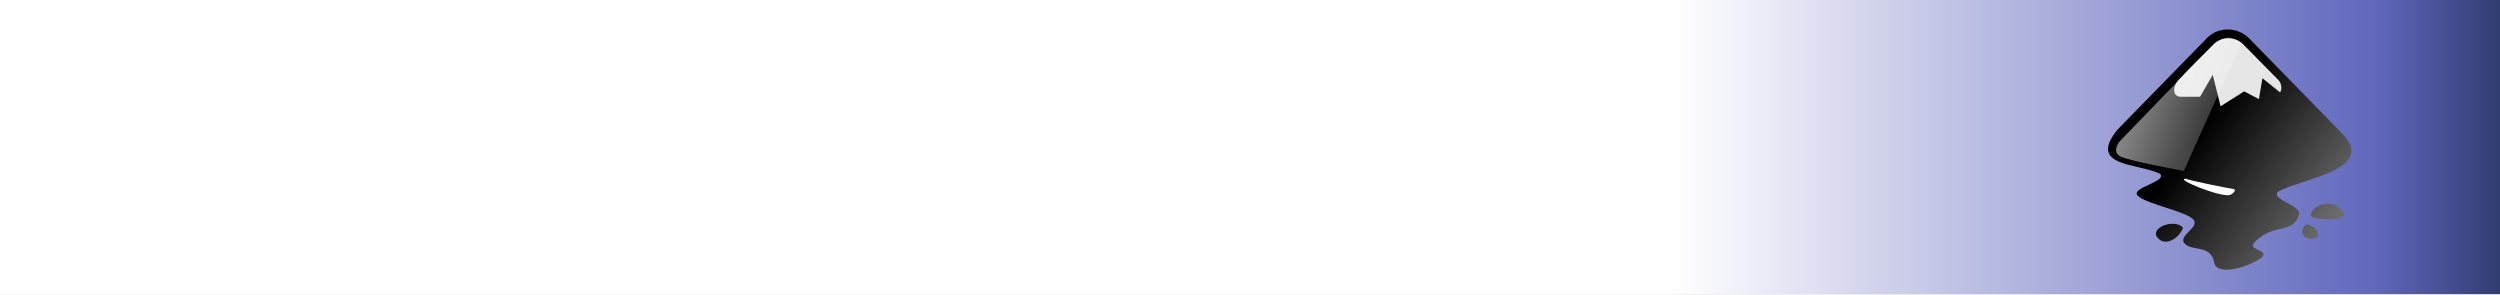
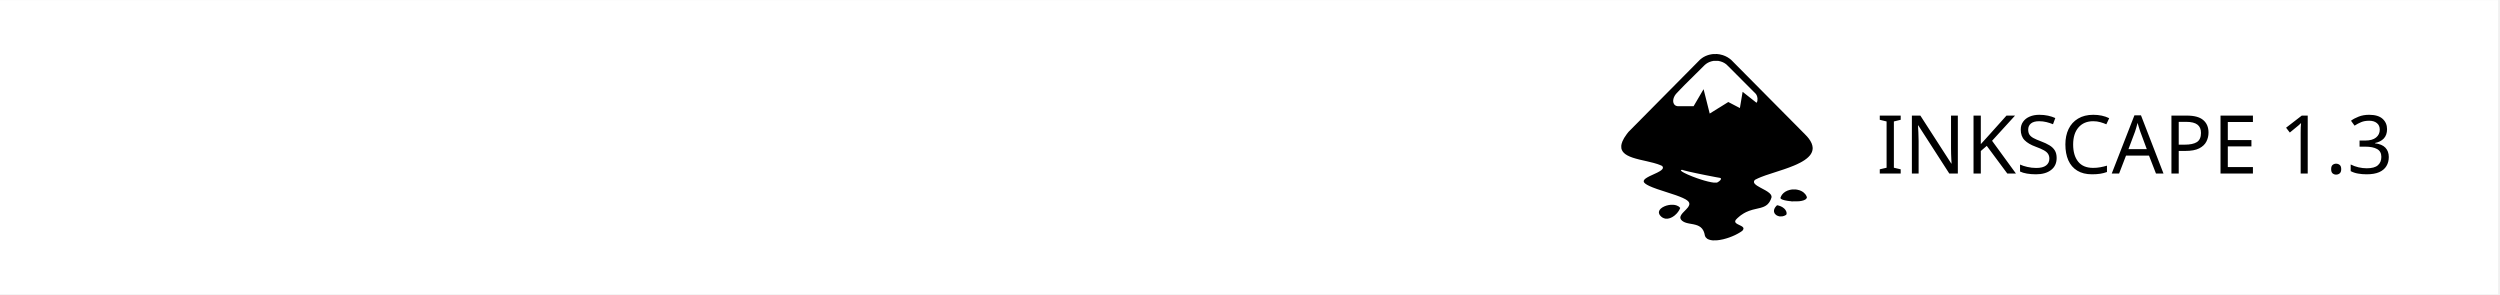
- <svg xmlns="http://www.w3.org/2000/svg" xmlns:xlink="http://www.w3.org/1999/xlink" width="493" height="58" id="svg2" version="1.1">
-   <defs id="defs4">
-     <linearGradient id="linearGradient3604">
-       <stop style="stop-color:#313c71;stop-opacity:1" offset="0" id="stop3606" />
-       <stop id="stop3612" offset="0.151" style="stop-color:#6168bd;stop-opacity:1" />
-       <stop style="stop-color:#ffffff;stop-opacity:1" offset="1" id="stop3608" />
-     </linearGradient>
-     <linearGradient xlink:href="#linearGradient3604" id="linearGradient3610" x1="150" y1="1020.918" x2="100.406" y2="1020.918" gradientUnits="userSpaceOnUse" gradientTransform="matrix(3.286667,0,0,1.017544,0,-18.46252)" />
-     <linearGradient id="WhiteTransparent-7" gradientUnits="userSpaceOnUse">
-       <stop style="stop-color:white;stop-opacity:1" offset="0" id="stop7606-11" />
-       <stop style="stop-color:white;stop-opacity:0" offset="1" id="stop7608-5" />
-     </linearGradient>
-     <linearGradient xlink:href="#linearGradient8005" id="linearGradient8007" x1="163.785" y1="277.659" x2="107.796" y2="236.455" gradientUnits="userSpaceOnUse" />
-     <linearGradient id="linearGradient8005">
-       <stop style="stop-color:#7d7d7d;stop-opacity:1" offset="0" id="stop8001" />
-       <stop style="stop-color:#000000;stop-opacity:1" offset="1" id="stop8003" />
-     </linearGradient>
-     <linearGradient xlink:href="#WhiteTransparent-7" id="linearGradient8017" x1="39.809" y1="207.08" x2="130.899" y2="240.043" gradientUnits="userSpaceOnUse" />
-   </defs>
+ <svg xmlns="http://www.w3.org/2000/svg" width="493" height="58" id="svg2" version="1.1">
+   <defs id="defs4" />
  <g id="layer1" transform="translate(0,-994.3622)">
-     <rect style="fill:url(#linearGradient3610);fill-opacity:1;stroke:none" id="rect2830" width="493" height="58" x="0" y="994.362" />
-     <g transform="matrix(0.5303099,0,0,0.5303099,377.5687,893.7737)" id="g2092" style="display:inline;fill:#000000">
-       <path style="fill:url(#linearGradient8007);fill-opacity:1;stroke-width:0.249" id="path2313" d="m 108.824,203.712 -33.413,34.192 c -11.289,13.981 7.683,12.354 15.816,16.381 2.917,2.982 -11.182,5.183 -8.265,8.168 2.917,2.982 17.642,5.745 20.564,8.728 2.917,2.982 -5.972,6.146 -3.054,9.128 2.917,2.982 9.665,0.157 10.929,7.041 0.9,4.92 12.16,2.114 17.667,-1.915 2.917,-2.985 -5.581,-2.704 -2.664,-5.686 7.255,-7.419 14.01,-2.696 16.493,-10.13 1.226,-3.674 -10.68,-5.663 -7.758,-8.646 8.394,-4.902 37.408,-8.093 23.641,-21.86 l -34.634,-35.4 c -4.236,-4.067 -11.304,-4.111 -15.321,0 z m 38.38,65.906 c 0,1.696 12.498,2.808 12.498,-0.4 -1.781,-5.153 -11.021,-4.805 -12.498,0.4 z m -56.3,9.014 c 2.96,2.559 7.531,-0.637 8.902,-4.208 -2.868,-3.81 -13.603,0.137 -8.902,4.208 z M 145.637,273.103 c -3.815,3.422 0.428,6.895 4.188,4.683 0.838,-0.851 -0.022,-3.833 -4.188,-4.683 z" />
-       <path style="fill:#ffffff;fill-opacity:1;stroke-width:0.249" id="path2315" d="m 100.828,256.135 c 0.893,0.555 14.398,3.298 17.699,3.845 1.144,0.241 0.333,1.42 -1.244,2.216 -3.557,0.945 -20.808,-6.061 -16.455,-6.061 z" />
-       <path style="fill:#e6e6e6;fill-opacity:1;stroke-width:0.249" id="path2317" d="m 122.125,206.11 13.22,13.426 c 1.254,1.281 1.236,3.763 0.535,4.477 l -6.564,-5.25 -1.291,7.775 -5.484,-2.895 -8.782,5.549 -2.908,-11.697 -4.718,8.163 h -7.213 c -2.94,0 -3.286,-3.731 -0.614,-6.402 4.666,-5.037 10.021,-10.17 12.931,-13.145 2.925,-2.99 8.021,-2.905 10.889,0 z" />
-       <path style="fill:url(#linearGradient8017);fill-opacity:1;stroke:none;stroke-width:0.863px;stroke-linecap:butt;stroke-linejoin:miter;stroke-opacity:1" d="m 111.365,205.904 -35.1,36.32 c 0,0 -3.052,3.663 0,5.494 3.052,1.831 23.807,5.494 23.807,5.494 l 21.365,-47.308 c 0,0 -2.747,-2.747 -5.494,-2.136 -2.747,0.61 -4.578,2.136 -4.578,2.136 z" id="path8009" />
-     </g>
+     <rect style="fill:#ffffff;fill-opacity:1;stroke:none" id="rect2830" width="493" height="58" x="-0.367" y="994.391" />
+     <path style="fill:#000000;stroke-width:0.02" d="m 337.566,1041.737 -0.201,-0.029 -0.184,-0.051 -0.184,-0.051 -0.17,-0.082 -0.17,-0.082 -0.155,-0.152 -0.155,-0.152 -0.064,-0.13 -0.064,-0.13 -0.061,-0.265 -0.061,-0.265 -0.053,-0.154 -0.053,-0.154 -0.069,-0.144 -0.069,-0.144 -0.105,-0.154 -0.105,-0.154 -0.145,-0.141 -0.145,-0.141 -0.14,-0.092 -0.14,-0.092 -0.142,-0.07 -0.142,-0.07 -0.18,-0.063 -0.18,-0.063 -0.235,-0.058 -0.235,-0.058 -0.455,-0.083 -0.455,-0.082 -0.212,-0.049 -0.212,-0.049 -0.162,-0.053 -0.162,-0.053 -0.131,-0.058 -0.131,-0.058 -0.165,-0.108 -0.165,-0.108 -0.106,-0.115 -0.107,-0.115 -0.056,-0.116 -0.056,-0.116 -0.013,-0.097 -0.013,-0.097 0.024,-0.116 0.024,-0.116 0.069,-0.14 0.069,-0.14 0.131,-0.172 0.131,-0.172 0.36,-0.373 0.36,-0.373 0.174,-0.2 0.174,-0.2 0.08,-0.133 0.08,-0.133 0.043,-0.113 0.043,-0.113 0.013,-0.098 0.013,-0.098 -0.033,-0.128 -0.033,-0.128 -0.062,-0.095 -0.062,-0.095 -0.125,-0.114 -0.125,-0.114 -0.169,-0.109 -0.169,-0.109 -0.266,-0.133 -0.266,-0.134 -0.3,-0.125 -0.3,-0.125 -0.377,-0.141 -0.377,-0.141 -1.84,-0.604 -1.84,-0.604 -0.445,-0.165 -0.445,-0.165 -0.324,-0.138 -0.324,-0.138 -0.233,-0.12 -0.233,-0.12 -0.172,-0.113 -0.172,-0.113 -0.124,-0.122 -0.124,-0.122 -0.035,-0.104 -0.035,-0.104 0.014,-0.074 0.014,-0.074 0.053,-0.096 0.053,-0.096 0.122,-0.112 0.122,-0.112 0.162,-0.104 0.162,-0.104 0.224,-0.122 0.224,-0.122 0.75,-0.348 0.75,-0.348 0.229,-0.124 0.229,-0.124 0.169,-0.111 0.169,-0.111 0.121,-0.117 0.121,-0.117 0.049,-0.103 0.049,-0.103 2e-4,-0.076 2e-4,-0.076 -0.031,-0.073 -0.031,-0.073 -0.049,-0.064 -0.049,-0.064 -0.218,-0.094 -0.218,-0.094 -0.239,-0.088 -0.239,-0.088 -0.367,-0.11 -0.367,-0.11 -0.647,-0.158 -0.647,-0.158 -0.752,-0.172 -0.752,-0.172 -0.372,-0.098 -0.372,-0.098 -0.301,-0.092 -0.301,-0.092 -0.293,-0.111 -0.293,-0.111 -0.246,-0.119 -0.246,-0.119 -0.213,-0.137 -0.213,-0.137 -0.175,-0.166 -0.175,-0.166 -0.088,-0.121 -0.088,-0.122 -0.071,-0.148 -0.071,-0.148 -0.033,-0.12 -0.033,-0.12 -0.01,-0.249 -0.01,-0.249 0.033,-0.19 0.033,-0.19 0.084,-0.25 0.084,-0.249 0.168,-0.332 0.168,-0.332 0.262,-0.387 0.262,-0.387 0.174,-0.22 0.174,-0.219 7.052,-7.121 7.052,-7.121 0.184,-0.146 0.184,-0.146 0.172,-0.111 0.172,-0.111 0.198,-0.1 0.198,-0.1 0.206,-0.079 0.206,-0.079 0.182,-0.052 0.182,-0.052 0.273,-0.052 0.273,-0.052 0.447,-0.01 0.447,-0.01 0.271,0.034 0.271,0.034 0.307,0.077 0.307,0.077 0.235,0.091 0.235,0.09 0.219,0.111 0.219,0.111 0.21,0.138 0.21,0.138 0.16,0.126 0.16,0.126 7.258,7.32 7.258,7.32 0.234,0.243 0.234,0.244 0.171,0.21 0.171,0.209 0.152,0.227 0.152,0.227 0.117,0.229 0.117,0.229 0.072,0.223 0.072,0.223 0.03,0.2 0.03,0.2 2.1e-4,0.113 2e-4,0.113 -0.022,0.154 -0.022,0.154 -0.05,0.17 -0.05,0.17 -0.092,0.181 -0.092,0.181 -0.101,0.144 -0.101,0.144 -0.156,0.168 -0.156,0.168 -0.152,0.135 -0.152,0.135 -0.222,0.165 -0.222,0.165 -0.222,0.139 -0.222,0.139 -0.187,0.104 -0.187,0.104 -0.345,0.171 -0.345,0.171 -0.297,0.13 -0.297,0.13 -0.475,0.186 -0.475,0.186 -0.485,0.174 -0.485,0.173 -1.84,0.603 -1.84,0.604 -0.442,0.164 -0.442,0.164 -0.286,0.121 -0.286,0.121 -0.292,0.143 -0.292,0.143 -0.079,0.077 -0.079,0.077 -0.038,0.083 -0.038,0.083 -3.4e-4,0.111 -3.4e-4,0.111 0.052,0.103 0.052,0.103 0.115,0.116 0.115,0.116 0.142,0.104 0.142,0.104 0.303,0.177 0.303,0.177 0.516,0.279 0.516,0.279 0.191,0.117 0.191,0.117 0.196,0.145 0.196,0.145 0.134,0.143 0.134,0.143 0.073,0.145 0.073,0.145 0.01,0.127 0.01,0.127 -0.072,0.214 -0.072,0.214 -0.102,0.201 -0.102,0.201 -0.073,0.114 -0.073,0.114 -0.136,0.16 -0.136,0.16 -0.139,0.112 -0.139,0.112 -0.12,0.076 -0.12,0.076 -0.183,0.085 -0.183,0.085 -0.244,0.08 -0.244,0.08 -0.423,0.101 -0.423,0.101 -0.384,0.092 -0.384,0.092 -0.344,0.11 -0.344,0.11 -0.3,0.127 -0.3,0.127 -0.226,0.122 -0.226,0.122 -0.283,0.186 -0.283,0.186 -0.141,0.112 -0.141,0.113 -0.194,0.168 -0.194,0.168 -0.152,0.157 -0.152,0.157 -0.055,0.093 -0.055,0.093 -0.019,0.084 -0.019,0.084 0.024,0.085 0.024,0.085 0.079,0.089 0.079,0.089 0.126,0.082 0.126,0.082 0.379,0.188 0.379,0.188 0.119,0.079 0.119,0.079 0.071,0.081 0.071,0.081 0.025,0.087 0.025,0.087 -0.015,0.066 -0.015,0.067 -0.046,0.089 -0.046,0.09 -0.072,0.083 -0.072,0.083 -0.208,0.139 -0.208,0.139 -0.225,0.131 -0.225,0.131 -0.27,0.14 -0.27,0.14 -0.283,0.124 -0.283,0.124 -0.281,0.108 -0.281,0.108 -0.273,0.091 -0.273,0.089 -0.326,0.09 -0.326,0.089 -0.344,0.068 -0.344,0.067 -0.253,0.033 -0.253,0.033 -0.425,0.01 -0.425,0.01 -0.201,-0.029 z m 1.121,-11.424 0.091,-0.047 0.121,-0.08 0.121,-0.08 0.129,-0.121 0.129,-0.121 0.05,-0.098 0.05,-0.098 -0.012,-0.065 -0.012,-0.065 -0.035,-0.031 -0.035,-0.031 -0.052,-0.019 -0.052,-0.019 -0.413,-0.073 -0.413,-0.073 -1.072,-0.209 -1.072,-0.209 -0.819,-0.169 -0.819,-0.169 -0.779,-0.17 -0.779,-0.17 -0.468,-0.117 -0.468,-0.117 -0.159,-0.053 -0.159,-0.053 -0.119,0.01 -0.119,0.01 -0.025,0.034 -0.025,0.034 0.011,0.04 0.011,0.04 0.101,0.087 0.101,0.087 0.209,0.123 0.209,0.123 0.37,0.177 0.37,0.177 0.46,0.191 0.46,0.191 0.44,0.163 0.44,0.163 0.412,0.137 0.412,0.137 0.286,0.088 0.286,0.088 0.374,0.1 0.374,0.1 0.324,0.07 0.324,0.07 0.263,0.04 0.263,0.04 h 0.313 0.313 z m 0.359,-14.727 1.764,-1.101 h 0.011 0.011 l 1.133,0.591 1.133,0.591 0.006,-0.01 0.006,-0.01 0.265,-1.578 0.265,-1.578 v -0.014 -0.014 l 1.369,1.081 1.369,1.081 0.047,-0.058 0.047,-0.058 0.043,-0.12 0.043,-0.12 0.01,-0.259 0.01,-0.26 -0.034,-0.179 -0.034,-0.179 -0.059,-0.15 -0.059,-0.15 -0.08,-0.118 -0.08,-0.118 -2.706,-2.713 -2.706,-2.713 -0.213,-0.203 -0.213,-0.203 -0.182,-0.122 -0.182,-0.122 -0.189,-0.093 -0.189,-0.094 -0.209,-0.069 -0.209,-0.069 -0.198,-0.044 -0.198,-0.044 h -0.465 -0.465 l -0.205,0.044 -0.205,0.044 -0.208,0.071 -0.208,0.071 -0.164,0.081 -0.164,0.081 -0.142,0.09 -0.142,0.091 -0.142,0.115 -0.142,0.115 -1.972,1.953 -1.973,1.953 -0.456,0.469 -0.456,0.469 -0.353,0.371 -0.353,0.371 -0.093,0.108 -0.093,0.108 -0.095,0.14 -0.095,0.14 -0.077,0.16 -0.077,0.16 -0.051,0.16 -0.051,0.16 -0.023,0.19 -0.023,0.19 0.021,0.15 0.021,0.15 0.023,0.07 0.023,0.07 0.058,0.113 0.058,0.114 0.101,0.1 0.101,0.1 0.127,0.059 0.127,0.059 0.107,0.022 0.107,0.022 h 1.582 1.582 l 0.969,-1.657 0.969,-1.657 0.014,-0.01 0.014,-0.01 0.561,2.229 0.561,2.23 0.041,0.165 0.041,0.165 0.063,-0.037 0.063,-0.037 1.764,-1.101 z m -10.766,21.852 -0.144,-0.035 -0.149,-0.07 -0.149,-0.07 -0.126,-0.094 -0.126,-0.094 -0.124,-0.133 -0.124,-0.133 -0.068,-0.12 -0.068,-0.12 -0.031,-0.119 -0.031,-0.119 2.4e-4,-0.091 2.4e-4,-0.09 0.027,-0.1 0.027,-0.1 0.053,-0.103 0.053,-0.103 0.101,-0.119 0.101,-0.119 0.175,-0.13 0.175,-0.13 0.195,-0.1 0.195,-0.1 0.197,-0.072 0.197,-0.072 0.207,-0.05 0.207,-0.05 0.229,-0.03 0.229,-0.029 h 0.216 0.216 l 0.182,0.022 0.182,0.022 0.172,0.048 0.172,0.048 0.188,0.093 0.188,0.092 0.152,0.141 0.152,0.141 -0.011,0.057 -0.011,0.056 -0.093,0.183 -0.093,0.183 -0.092,0.141 -0.092,0.141 -0.127,0.16 -0.127,0.16 -0.199,0.191 -0.199,0.191 -0.091,0.071 -0.091,0.071 -0.152,0.1 -0.152,0.1 -0.152,0.076 -0.152,0.075 -0.131,0.049 -0.131,0.049 -0.172,0.038 -0.172,0.038 h -0.233 -0.233 l -0.144,-0.035 z m 22.562,-0.428 -0.111,-0.026 -0.081,-0.026 -0.081,-0.026 -0.141,-0.072 -0.141,-0.072 -0.134,-0.124 -0.134,-0.124 -0.062,-0.115 -0.062,-0.115 -0.032,-0.108 -0.032,-0.108 v -0.132 -0.132 l 0.031,-0.119 0.031,-0.119 0.06,-0.128 0.06,-0.128 0.073,-0.102 0.073,-0.102 0.107,-0.121 0.107,-0.121 0.05,-0.027 0.05,-0.027 0.148,0.035 0.148,0.035 0.172,0.059 0.172,0.059 0.162,0.08 0.162,0.08 0.091,0.061 0.091,0.06 0.129,0.102 0.129,0.102 0.11,0.13 0.11,0.13 0.09,0.179 0.09,0.18 0.024,0.145 0.024,0.145 -0.024,0.115 -0.024,0.115 -0.036,0.05 -0.036,0.05 -0.192,0.094 -0.192,0.094 -0.162,0.043 -0.162,0.043 -0.273,0.01 -0.273,0.01 z m 2.336,-2.967 -0.202,-0.017 -0.253,-0.032 -0.253,-0.032 -0.257,-0.049 -0.257,-0.049 -0.208,-0.061 -0.208,-0.061 -0.142,-0.067 -0.142,-0.067 -0.065,-0.063 -0.065,-0.063 -0.013,-0.039 -0.013,-0.039 0.035,-0.104 0.035,-0.104 0.071,-0.14 0.071,-0.14 0.079,-0.115 0.079,-0.115 0.124,-0.131 0.124,-0.131 0.173,-0.129 0.173,-0.129 0.214,-0.108 0.214,-0.107 0.227,-0.072 0.227,-0.073 0.236,-0.042 0.236,-0.042 h 0.344 0.344 l 0.162,0.025 0.162,0.025 0.228,0.059 0.228,0.059 0.182,0.077 0.182,0.078 0.175,0.107 0.175,0.107 0.197,0.19 0.197,0.19 0.098,0.15 0.097,0.15 0.066,0.15 0.066,0.15 -0.013,0.07 -0.013,0.07 -0.036,0.07 -0.036,0.07 -0.104,0.096 -0.104,0.096 -0.166,0.077 -0.166,0.077 -0.195,0.053 -0.195,0.053 -0.27,0.042 -0.27,0.042 -0.688,0.01 -0.688,0.01 -0.202,-0.017 z" id="path24070" />
+     <text xml:space="preserve" style="font-style:normal;font-variant:normal;font-weight:normal;font-stretch:normal;font-size:16px;font-family:'Liberation Serif';-inkscape-font-specification:'Liberation Serif';letter-spacing:0px;word-spacing:0px;fill:#000000;stroke-linecap:round;paint-order:markers fill stroke" x="370.049" y="1028.579" id="text1">
+       <tspan id="tspan1" x="370.049" y="1028.579" style="font-style:normal;font-variant:normal;font-weight:normal;font-stretch:normal;font-family:'Linux Libertine G';-inkscape-font-specification:'Linux Libertine G'">INKSCAPE 1.3</tspan>
+     </text>
  </g>
</svg>
